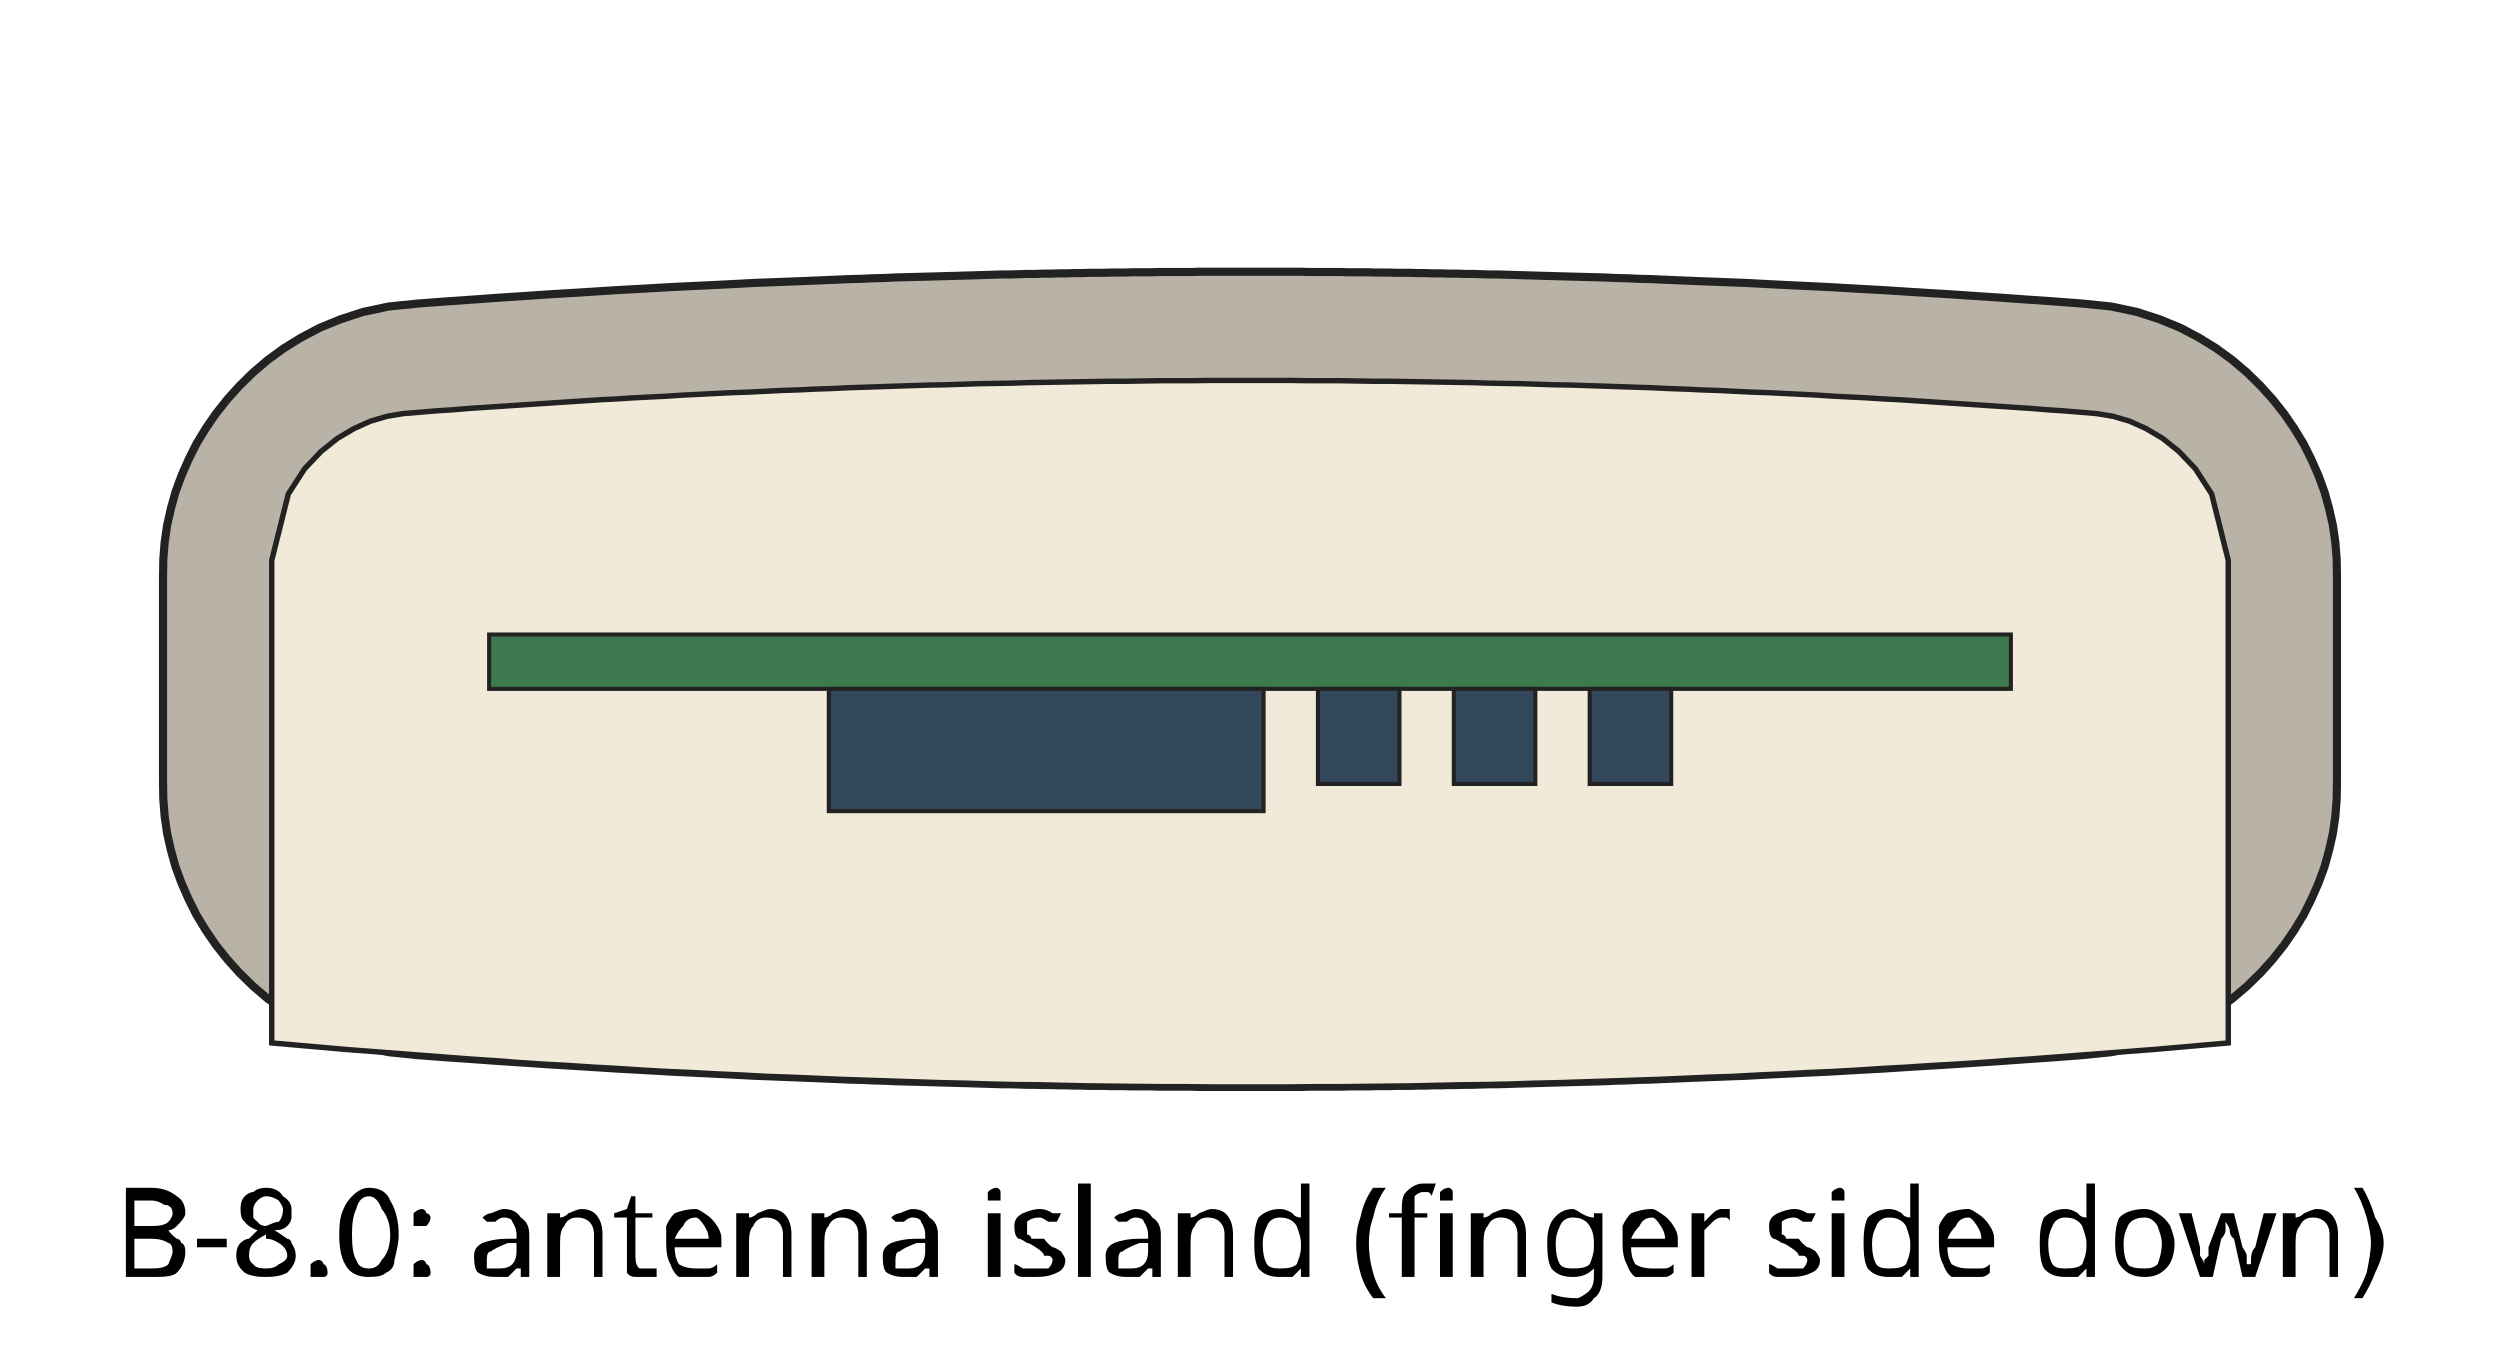
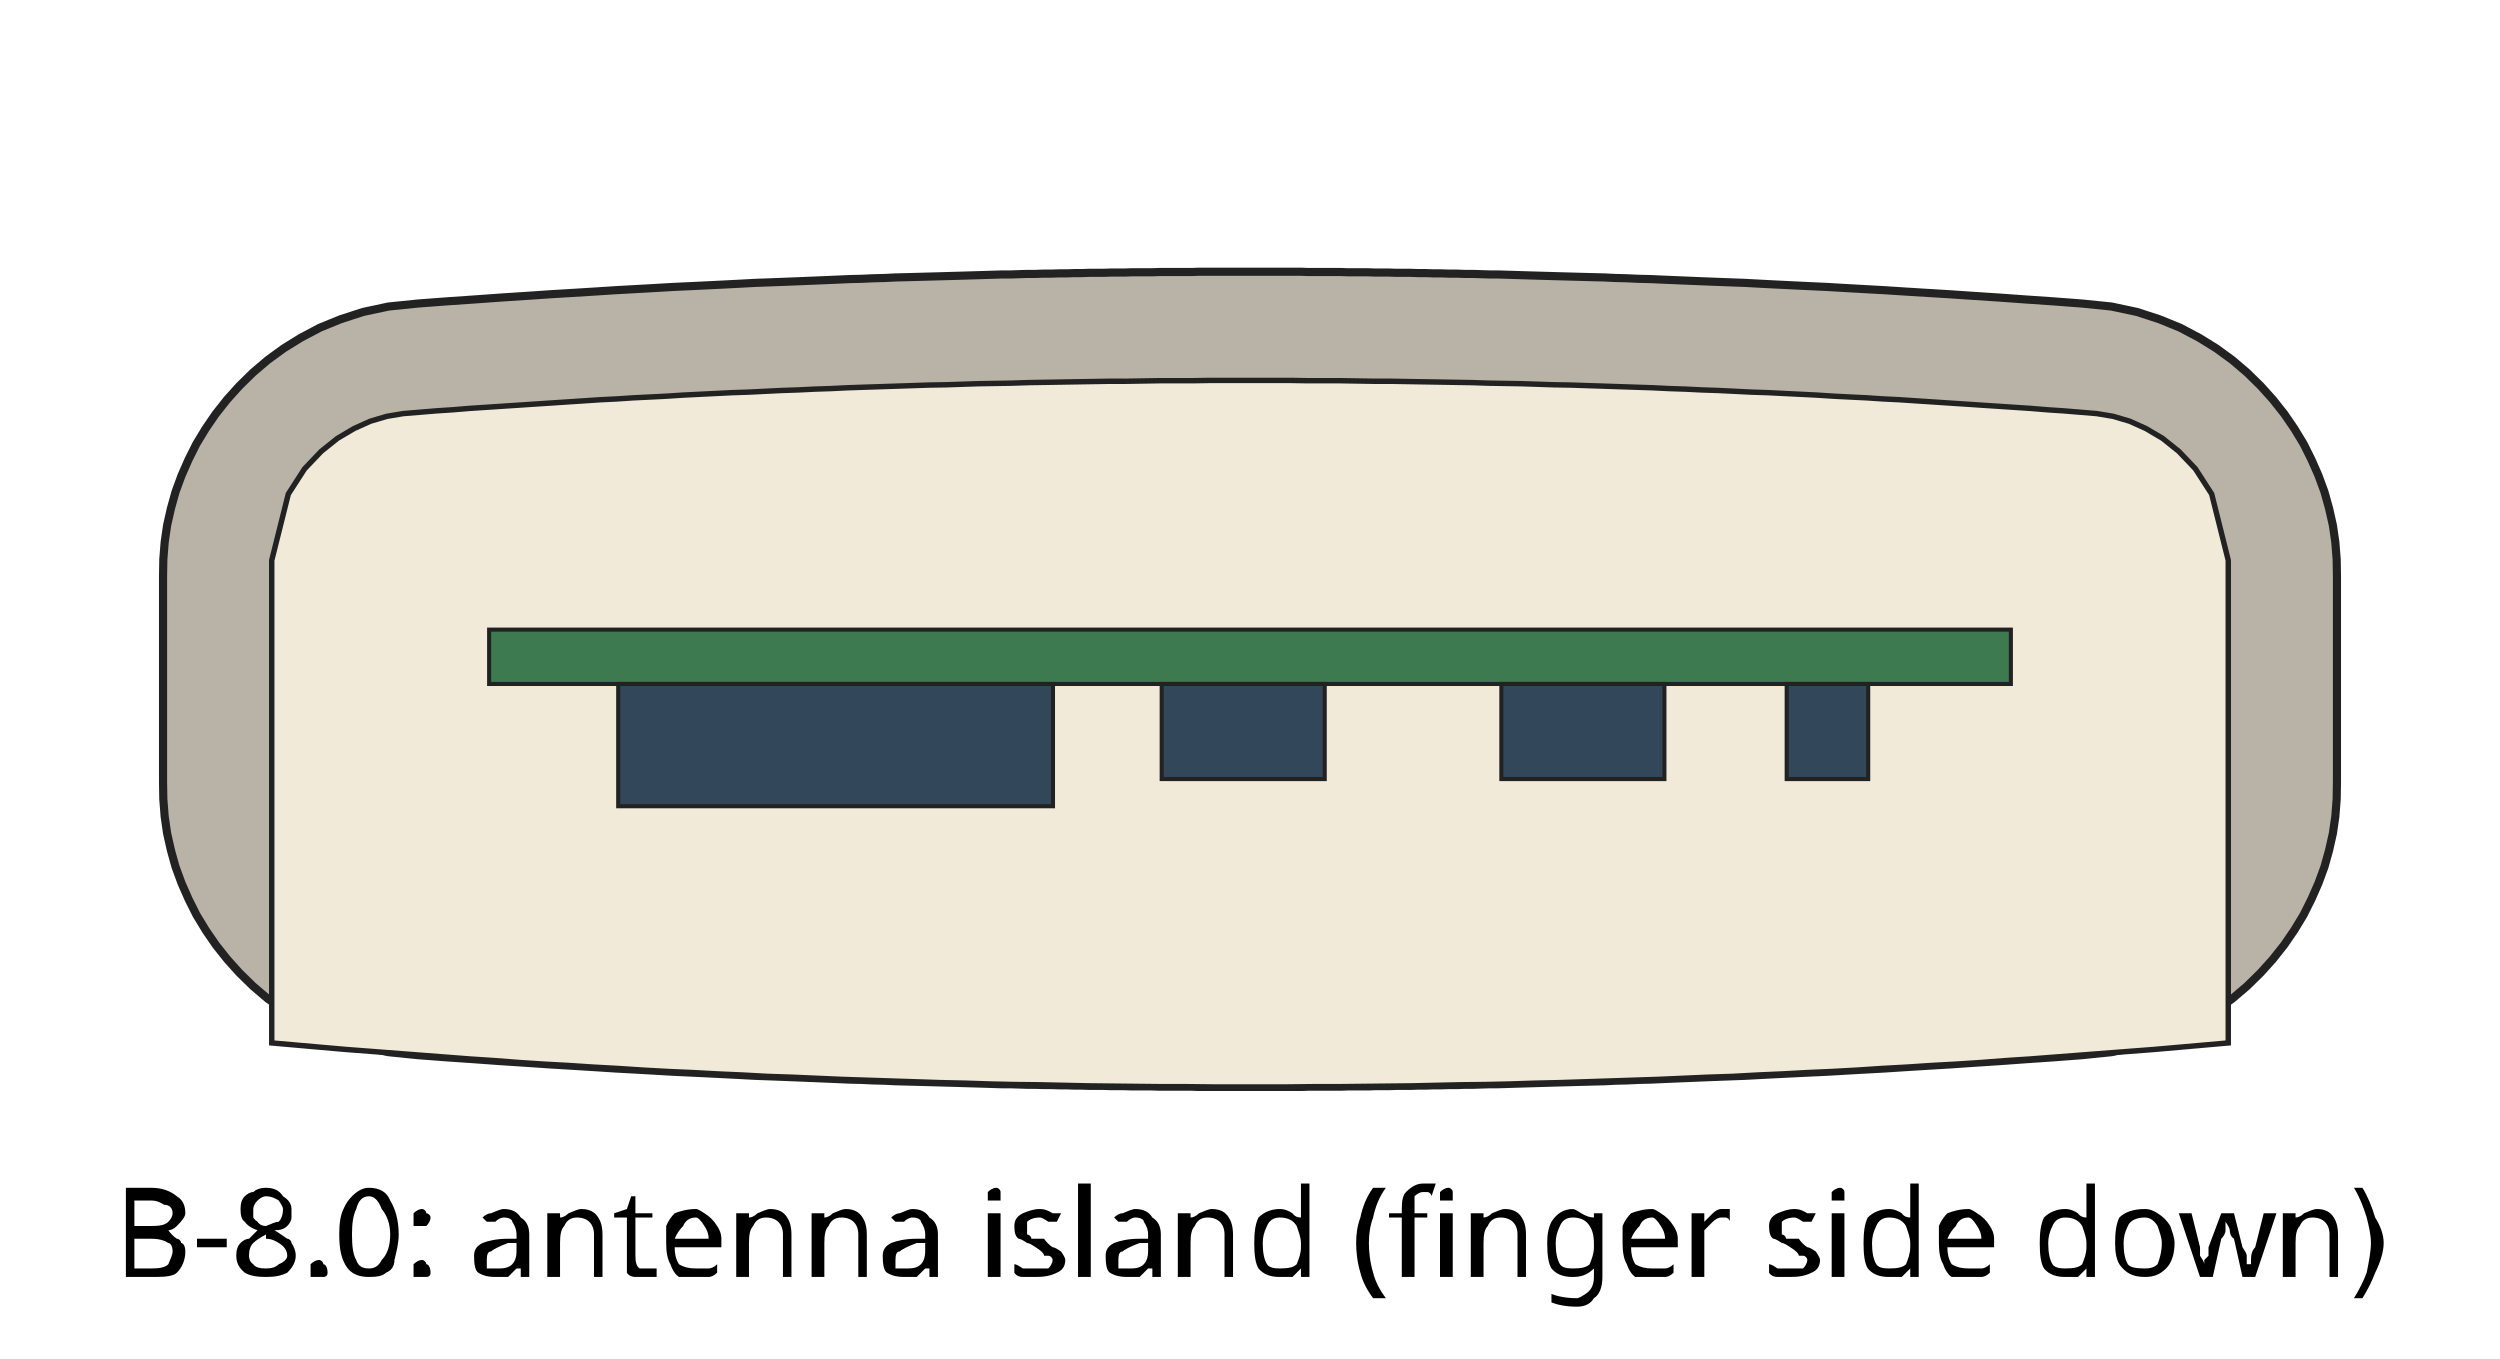
<svg xmlns="http://www.w3.org/2000/svg" viewBox="-4.60 -2.50 9.20 5.00" width="640" font-family="sans-serif">
  <rect x="-4.60" y="-2.50" width="9.20" height="5.00" fill="#fff" />
  <polygon points="0.000,-1.500 0.024,-1.500 0.047,-1.500 0.071,-1.500 0.094,-1.500 0.118,-1.500 0.142,-1.500 0.166,-1.500 0.189,-1.500 0.213,-1.499 0.237,-1.499 0.262,-1.499 0.286,-1.499 0.310,-1.499 0.335,-1.499 0.360,-1.498 0.385,-1.498 0.410,-1.498 0.435,-1.498 0.461,-1.497 0.486,-1.497 0.512,-1.497 0.539,-1.496 0.565,-1.496 0.592,-1.496 0.619,-1.495 0.647,-1.495 0.675,-1.494 0.703,-1.494 0.732,-1.493 0.761,-1.493 0.790,-1.492 0.820,-1.492 0.850,-1.491 0.881,-1.490 0.913,-1.490 0.945,-1.489 0.977,-1.488 1.011,-1.487 1.045,-1.486 1.079,-1.485 1.115,-1.484 1.151,-1.483 1.188,-1.482 1.225,-1.481 1.264,-1.480 1.304,-1.479 1.344,-1.477 1.386,-1.476 1.429,-1.474 1.473,-1.473 1.518,-1.471 1.565,-1.469 1.613,-1.467 1.662,-1.465 1.713,-1.463 1.766,-1.461 1.821,-1.459 1.877,-1.456 1.935,-1.453 1.996,-1.450 2.059,-1.447 2.124,-1.444 2.192,-1.440 2.263,-1.436 2.336,-1.432 2.413,-1.427 2.494,-1.422 2.577,-1.417 2.665,-1.411 2.757,-1.405 2.854,-1.398 2.956,-1.391 3.062,-1.383 3.170,-1.372 3.264,-1.352 3.347,-1.325 3.423,-1.294 3.493,-1.257 3.556,-1.218 3.615,-1.175 3.669,-1.129 3.719,-1.080 3.764,-1.030 3.806,-0.977 3.843,-0.923 3.877,-0.867 3.906,-0.809 3.932,-0.750 3.954,-0.690 3.971,-0.629 3.985,-0.567 3.994,-0.505 3.999,-0.441 4.000,-0.378 4.000,-0.315 4.000,-0.252 4.000,-0.189 4.000,-0.126 4.000,-0.063 4.000,-0.000 4.000,0.063 4.000,0.126 4.000,0.189 4.000,0.252 4.000,0.315 4.000,0.378 3.999,0.441 3.994,0.505 3.985,0.567 3.971,0.629 3.954,0.690 3.932,0.750 3.906,0.809 3.877,0.867 3.843,0.923 3.806,0.977 3.764,1.030 3.719,1.080 3.669,1.129 3.615,1.175 3.556,1.218 3.493,1.257 3.423,1.294 3.347,1.325 3.264,1.352 3.170,1.372 3.062,1.383 2.956,1.391 2.854,1.398 2.757,1.405 2.665,1.411 2.577,1.417 2.494,1.422 2.413,1.427 2.336,1.432 2.263,1.436 2.192,1.440 2.124,1.444 2.059,1.447 1.996,1.450 1.935,1.453 1.877,1.456 1.821,1.459 1.766,1.461 1.713,1.463 1.662,1.465 1.613,1.467 1.565,1.469 1.518,1.471 1.473,1.473 1.429,1.474 1.386,1.476 1.344,1.477 1.304,1.479 1.264,1.480 1.225,1.481 1.188,1.482 1.151,1.483 1.115,1.484 1.079,1.485 1.045,1.486 1.011,1.487 0.977,1.488 0.945,1.489 0.913,1.490 0.881,1.490 0.850,1.491 0.820,1.492 0.790,1.492 0.761,1.493 0.732,1.493 0.703,1.494 0.675,1.494 0.647,1.495 0.619,1.495 0.592,1.496 0.565,1.496 0.539,1.496 0.512,1.497 0.486,1.497 0.461,1.497 0.435,1.498 0.410,1.498 0.385,1.498 0.360,1.498 0.335,1.499 0.310,1.499 0.286,1.499 0.262,1.499 0.237,1.499 0.213,1.499 0.189,1.500 0.166,1.500 0.142,1.500 0.118,1.500 0.094,1.500 0.071,1.500 0.047,1.500 0.024,1.500 0.000,1.500 -0.024,1.500 -0.047,1.500 -0.071,1.500 -0.094,1.500 -0.118,1.500 -0.142,1.500 -0.166,1.500 -0.189,1.500 -0.213,1.499 -0.237,1.499 -0.262,1.499 -0.286,1.499 -0.310,1.499 -0.335,1.499 -0.360,1.498 -0.385,1.498 -0.410,1.498 -0.435,1.498 -0.461,1.497 -0.486,1.497 -0.512,1.497 -0.539,1.496 -0.565,1.496 -0.592,1.496 -0.619,1.495 -0.647,1.495 -0.675,1.494 -0.703,1.494 -0.732,1.493 -0.761,1.493 -0.790,1.492 -0.820,1.492 -0.850,1.491 -0.881,1.490 -0.913,1.490 -0.945,1.489 -0.977,1.488 -1.011,1.487 -1.045,1.486 -1.079,1.485 -1.115,1.484 -1.151,1.483 -1.188,1.482 -1.225,1.481 -1.264,1.480 -1.304,1.479 -1.344,1.477 -1.386,1.476 -1.429,1.474 -1.473,1.473 -1.518,1.471 -1.565,1.469 -1.613,1.467 -1.662,1.465 -1.713,1.463 -1.766,1.461 -1.821,1.459 -1.877,1.456 -1.935,1.453 -1.996,1.450 -2.059,1.447 -2.124,1.444 -2.192,1.440 -2.263,1.436 -2.336,1.432 -2.413,1.427 -2.494,1.422 -2.577,1.417 -2.665,1.411 -2.757,1.405 -2.854,1.398 -2.956,1.391 -3.062,1.383 -3.170,1.372 -3.264,1.352 -3.347,1.325 -3.423,1.294 -3.493,1.257 -3.556,1.218 -3.615,1.175 -3.669,1.129 -3.719,1.080 -3.764,1.030 -3.806,0.977 -3.843,0.923 -3.877,0.867 -3.906,0.809 -3.932,0.750 -3.954,0.690 -3.971,0.629 -3.985,0.567 -3.994,0.505 -3.999,0.441 -4.000,0.378 -4.000,0.315 -4.000,0.252 -4.000,0.189 -4.000,0.126 -4.000,0.063 -4.000,0.000 -4.000,-0.063 -4.000,-0.126 -4.000,-0.189 -4.000,-0.252 -4.000,-0.315 -4.000,-0.378 -3.999,-0.441 -3.994,-0.505 -3.985,-0.567 -3.971,-0.629 -3.954,-0.690 -3.932,-0.750 -3.906,-0.809 -3.877,-0.867 -3.843,-0.923 -3.806,-0.977 -3.764,-1.030 -3.719,-1.080 -3.669,-1.129 -3.615,-1.175 -3.556,-1.218 -3.493,-1.257 -3.423,-1.294 -3.347,-1.325 -3.264,-1.352 -3.170,-1.372 -3.062,-1.383 -2.956,-1.391 -2.854,-1.398 -2.757,-1.405 -2.665,-1.411 -2.577,-1.417 -2.494,-1.422 -2.413,-1.427 -2.336,-1.432 -2.263,-1.436 -2.192,-1.440 -2.124,-1.444 -2.059,-1.447 -1.996,-1.450 -1.935,-1.453 -1.877,-1.456 -1.821,-1.459 -1.766,-1.461 -1.713,-1.463 -1.662,-1.465 -1.613,-1.467 -1.565,-1.469 -1.518,-1.471 -1.473,-1.473 -1.429,-1.474 -1.386,-1.476 -1.344,-1.477 -1.304,-1.479 -1.264,-1.480 -1.225,-1.481 -1.188,-1.482 -1.151,-1.483 -1.115,-1.484 -1.079,-1.485 -1.045,-1.486 -1.011,-1.487 -0.977,-1.488 -0.945,-1.489 -0.913,-1.490 -0.881,-1.490 -0.850,-1.491 -0.820,-1.492 -0.790,-1.492 -0.761,-1.493 -0.732,-1.493 -0.703,-1.494 -0.675,-1.494 -0.647,-1.495 -0.619,-1.495 -0.592,-1.496 -0.565,-1.496 -0.539,-1.496 -0.512,-1.497 -0.486,-1.497 -0.461,-1.497 -0.435,-1.498 -0.410,-1.498 -0.385,-1.498 -0.360,-1.498 -0.335,-1.499 -0.310,-1.499 -0.286,-1.499 -0.262,-1.499 -0.237,-1.499 -0.213,-1.499 -0.189,-1.500 -0.166,-1.500 -0.142,-1.500 -0.118,-1.500 -0.094,-1.500 -0.071,-1.500 -0.047,-1.500 -0.024,-1.500" fill="#b9b2a6" stroke="#222" stroke-width="0.03" />
  <polygon points="-3.600,-0.438 -3.539,-0.682 -3.479,-0.775 -3.418,-0.839 -3.358,-0.887 -3.297,-0.923 -3.237,-0.950 -3.176,-0.968 -3.116,-0.978 -3.055,-0.983 -2.995,-0.988 -2.934,-0.992 -2.874,-0.997 -2.813,-1.001 -2.753,-1.005 -2.692,-1.009 -2.632,-1.013 -2.571,-1.017 -2.511,-1.021 -2.450,-1.025 -2.390,-1.029 -2.329,-1.032 -2.269,-1.036 -2.208,-1.039 -2.148,-1.042 -2.087,-1.046 -2.027,-1.049 -1.966,-1.052 -1.906,-1.055 -1.845,-1.057 -1.785,-1.060 -1.724,-1.063 -1.664,-1.065 -1.603,-1.068 -1.543,-1.070 -1.482,-1.073 -1.422,-1.075 -1.361,-1.077 -1.301,-1.079 -1.240,-1.081 -1.180,-1.083 -1.119,-1.084 -1.059,-1.086 -0.998,-1.088 -0.938,-1.089 -0.877,-1.090 -0.817,-1.092 -0.756,-1.093 -0.696,-1.094 -0.635,-1.095 -0.575,-1.096 -0.514,-1.097 -0.454,-1.097 -0.393,-1.098 -0.333,-1.099 -0.272,-1.099 -0.212,-1.099 -0.151,-1.100 -0.091,-1.100 -0.030,-1.100 0.030,-1.100 0.091,-1.100 0.151,-1.100 0.212,-1.099 0.272,-1.099 0.333,-1.099 0.393,-1.098 0.454,-1.097 0.514,-1.097 0.575,-1.096 0.635,-1.095 0.696,-1.094 0.756,-1.093 0.817,-1.092 0.877,-1.090 0.938,-1.089 0.998,-1.088 1.059,-1.086 1.119,-1.084 1.180,-1.083 1.240,-1.081 1.301,-1.079 1.361,-1.077 1.422,-1.075 1.482,-1.073 1.543,-1.070 1.603,-1.068 1.664,-1.065 1.724,-1.063 1.785,-1.060 1.845,-1.057 1.906,-1.055 1.966,-1.052 2.027,-1.049 2.087,-1.046 2.148,-1.042 2.208,-1.039 2.269,-1.036 2.329,-1.032 2.390,-1.029 2.450,-1.025 2.511,-1.021 2.571,-1.017 2.632,-1.013 2.692,-1.009 2.753,-1.005 2.813,-1.001 2.874,-0.997 2.934,-0.992 2.995,-0.988 3.055,-0.983 3.116,-0.978 3.176,-0.968 3.237,-0.950 3.297,-0.923 3.358,-0.887 3.418,-0.839 3.479,-0.775 3.539,-0.682 3.600,-0.438 3.600,1.338 3.509,1.346 3.418,1.354 3.327,1.362 3.235,1.369 3.144,1.376 3.053,1.383 2.962,1.390 2.871,1.397 2.780,1.403 2.689,1.410 2.597,1.416 2.506,1.421 2.415,1.427 2.324,1.432 2.233,1.438 2.142,1.443 2.051,1.447 1.959,1.452 1.868,1.456 1.777,1.461 1.686,1.464 1.595,1.468 1.504,1.472 1.413,1.475 1.322,1.478 1.230,1.481 1.139,1.484 1.048,1.486 0.957,1.489 0.866,1.491 0.775,1.492 0.684,1.494 0.592,1.496 0.501,1.497 0.410,1.498 0.319,1.499 0.228,1.499 0.137,1.500 0.046,1.500 -0.046,1.500 -0.137,1.500 -0.228,1.499 -0.319,1.499 -0.410,1.498 -0.501,1.497 -0.592,1.496 -0.684,1.494 -0.775,1.492 -0.866,1.491 -0.957,1.489 -1.048,1.486 -1.139,1.484 -1.230,1.481 -1.322,1.478 -1.413,1.475 -1.504,1.472 -1.595,1.468 -1.686,1.464 -1.777,1.461 -1.868,1.456 -1.959,1.452 -2.051,1.447 -2.142,1.443 -2.233,1.438 -2.324,1.432 -2.415,1.427 -2.506,1.421 -2.597,1.416 -2.689,1.410 -2.780,1.403 -2.871,1.397 -2.962,1.390 -3.053,1.383 -3.144,1.376 -3.235,1.369 -3.327,1.362 -3.418,1.354 -3.509,1.346 -3.600,1.338" fill="#f1ead9" stroke="#222" stroke-width="0.02" />
-   <polygon points="-2.800,0.035 -2.800,-0.165 2.800,-0.165 2.800,0.035" fill="#3d7a4f" stroke="#222" stroke-width="0.015" />
-   <polygon points="-1.550,0.485 -1.550,0.035 0.050,0.035 0.050,0.485" fill="#33475b" stroke="#222" stroke-width="0.015" />
-   <polygon points="0.250,0.385 0.250,0.035 0.550,0.035 0.550,0.385" fill="#33475b" stroke="#222" stroke-width="0.015" />
-   <polygon points="0.750,0.385 0.750,0.035 1.050,0.035 1.050,0.385" fill="#33475b" stroke="#222" stroke-width="0.015" />
-   <polygon points="1.250,0.385 1.250,0.035 1.550,0.035 1.550,0.385" fill="#33475b" stroke="#222" stroke-width="0.015" />
+   <polygon points="-2.800,0.017 -2.800,-0.183 2.800,-0.183 2.800,0.017" fill="#3d7a4f" stroke="#222" stroke-width="0.015" />
+   <polygon points="-2.325,0.467 -2.325,0.017 -0.725,0.017 -0.725,0.467" fill="#33475b" stroke="#222" stroke-width="0.015" />
+   <polygon points="-0.325,0.367 -0.325,0.017 0.275,0.017 0.275,0.367" fill="#33475b" stroke="#222" stroke-width="0.015" />
+   <polygon points="0.925,0.367 0.925,0.017 1.525,0.017 1.525,0.367" fill="#33475b" stroke="#222" stroke-width="0.015" />
+   <polygon points="1.975,0.367 1.975,0.017 2.275,0.017 2.275,0.367" fill="#33475b" stroke="#222" stroke-width="0.015" />
  <text x="0" y="2.20" font-size="0.45" text-anchor="middle">B-8.0: antenna island (finger side down)</text>
</svg>
